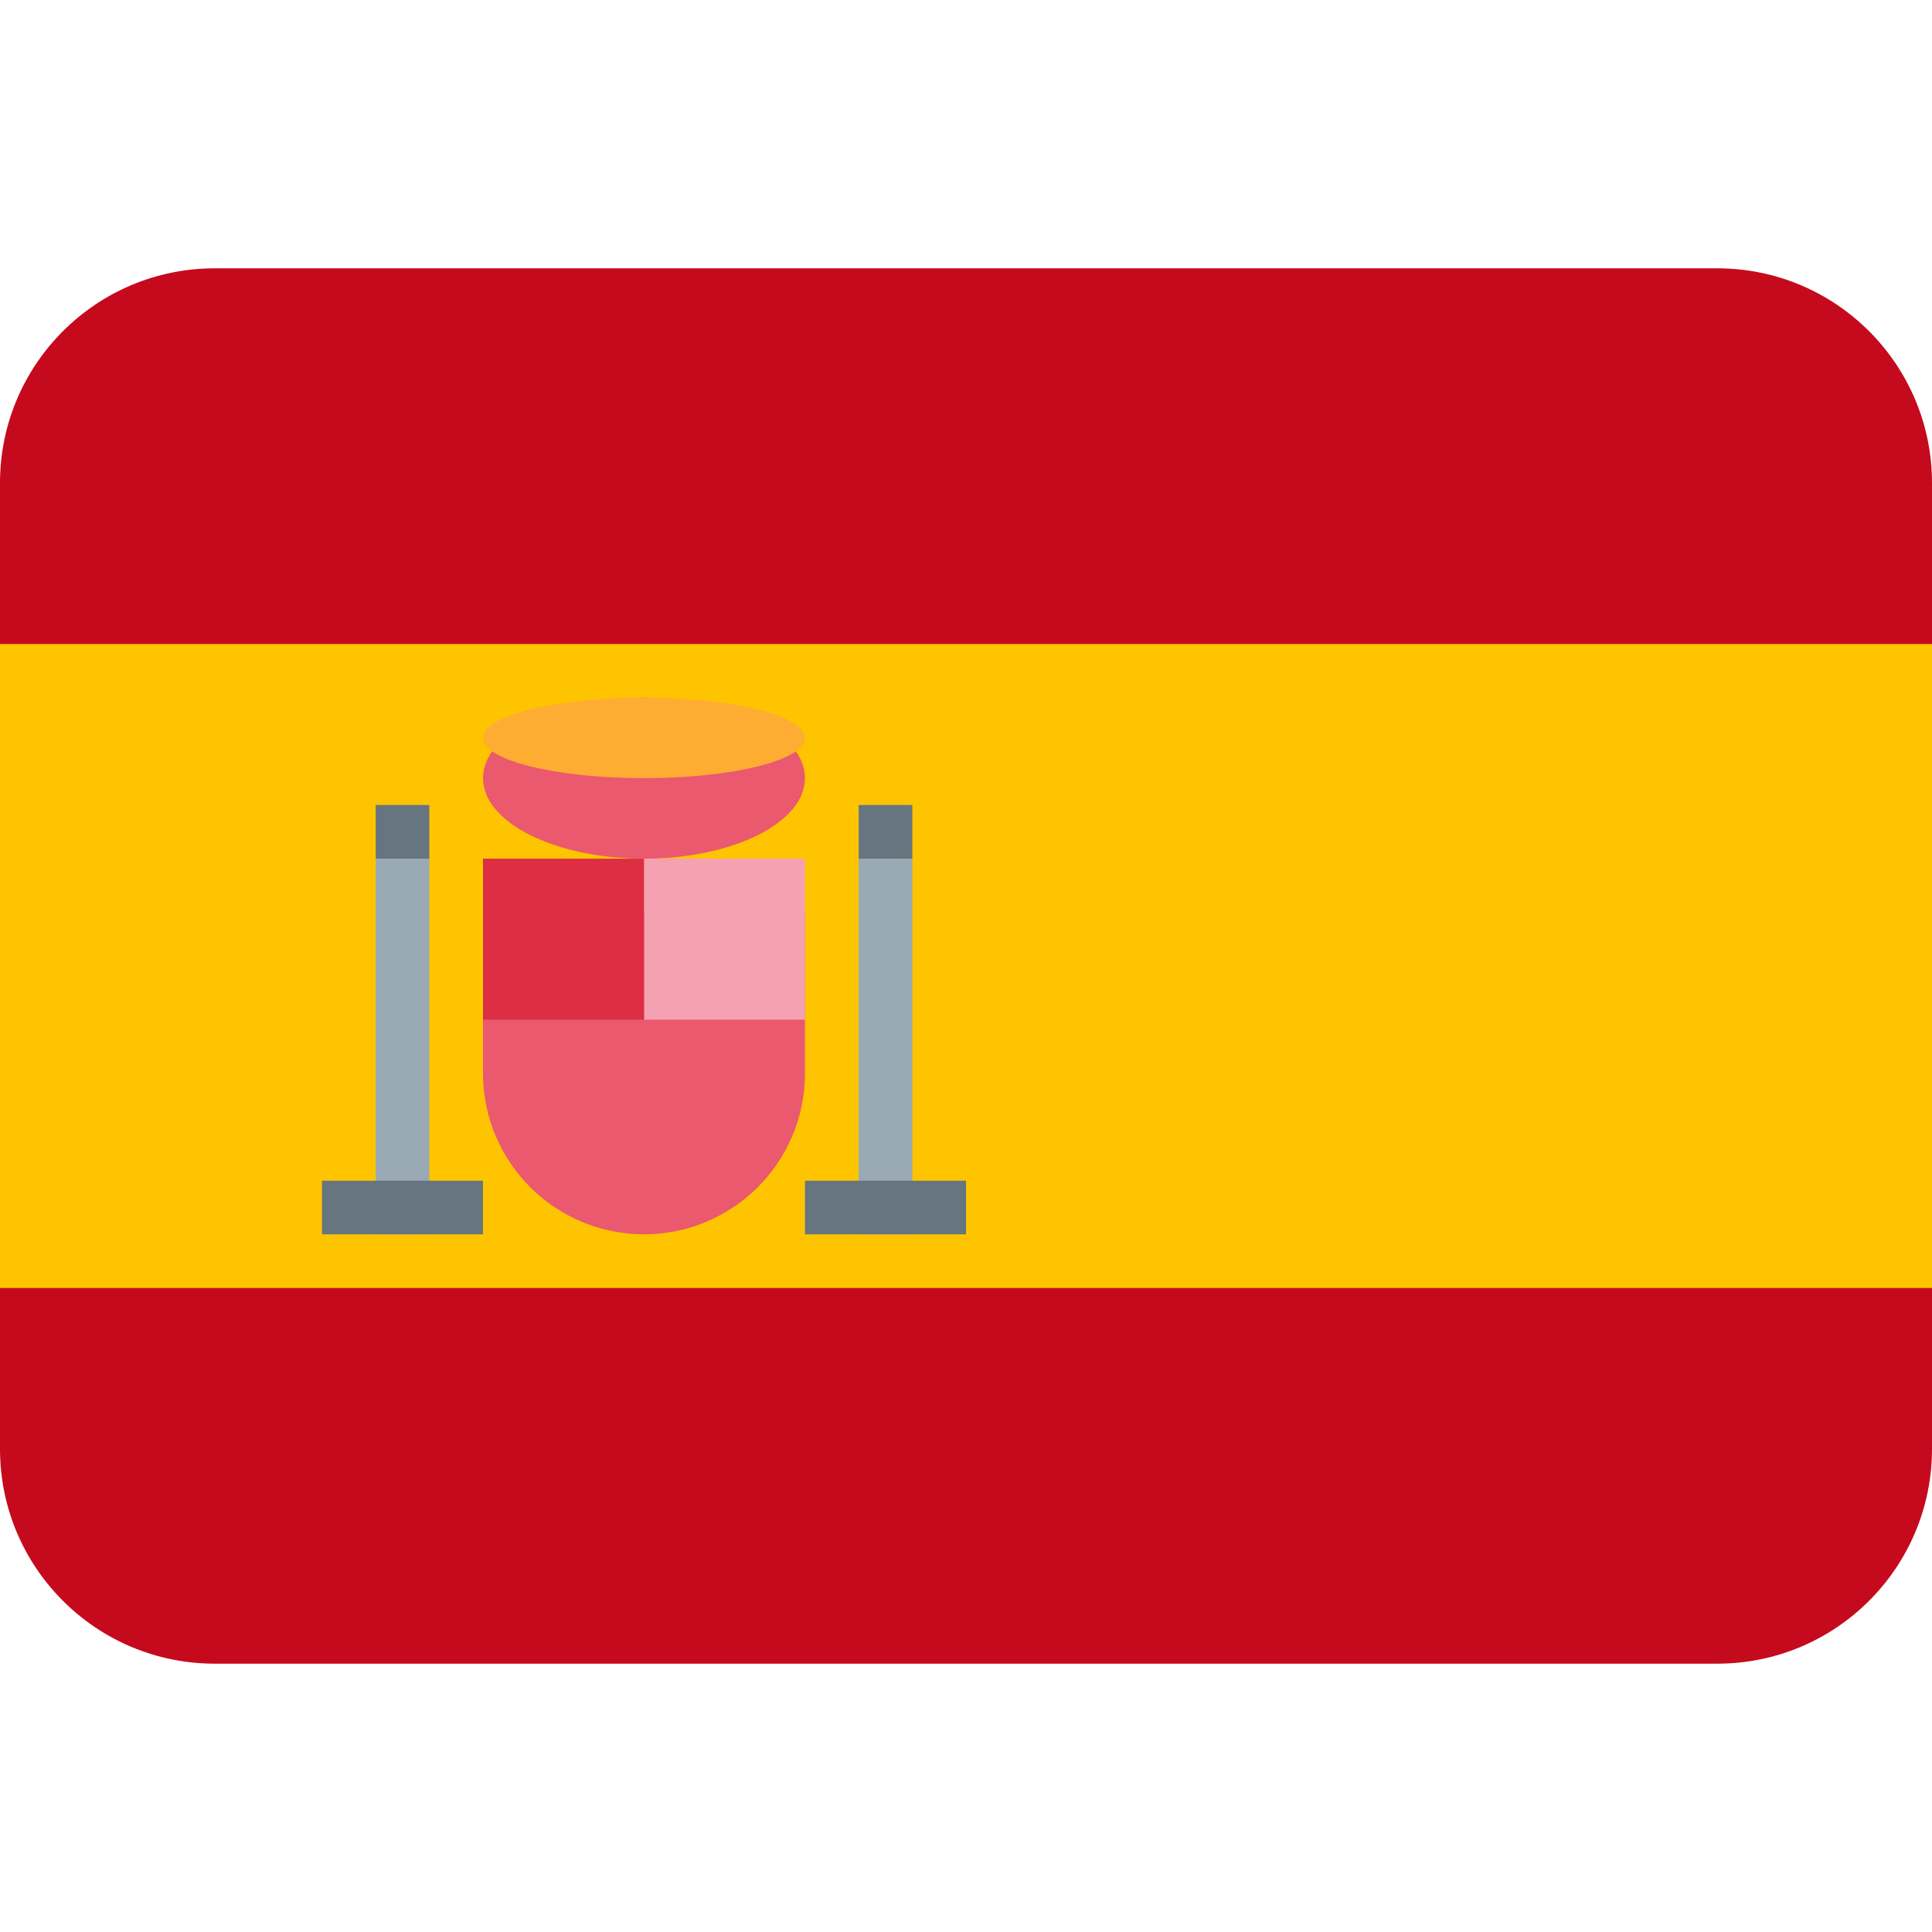
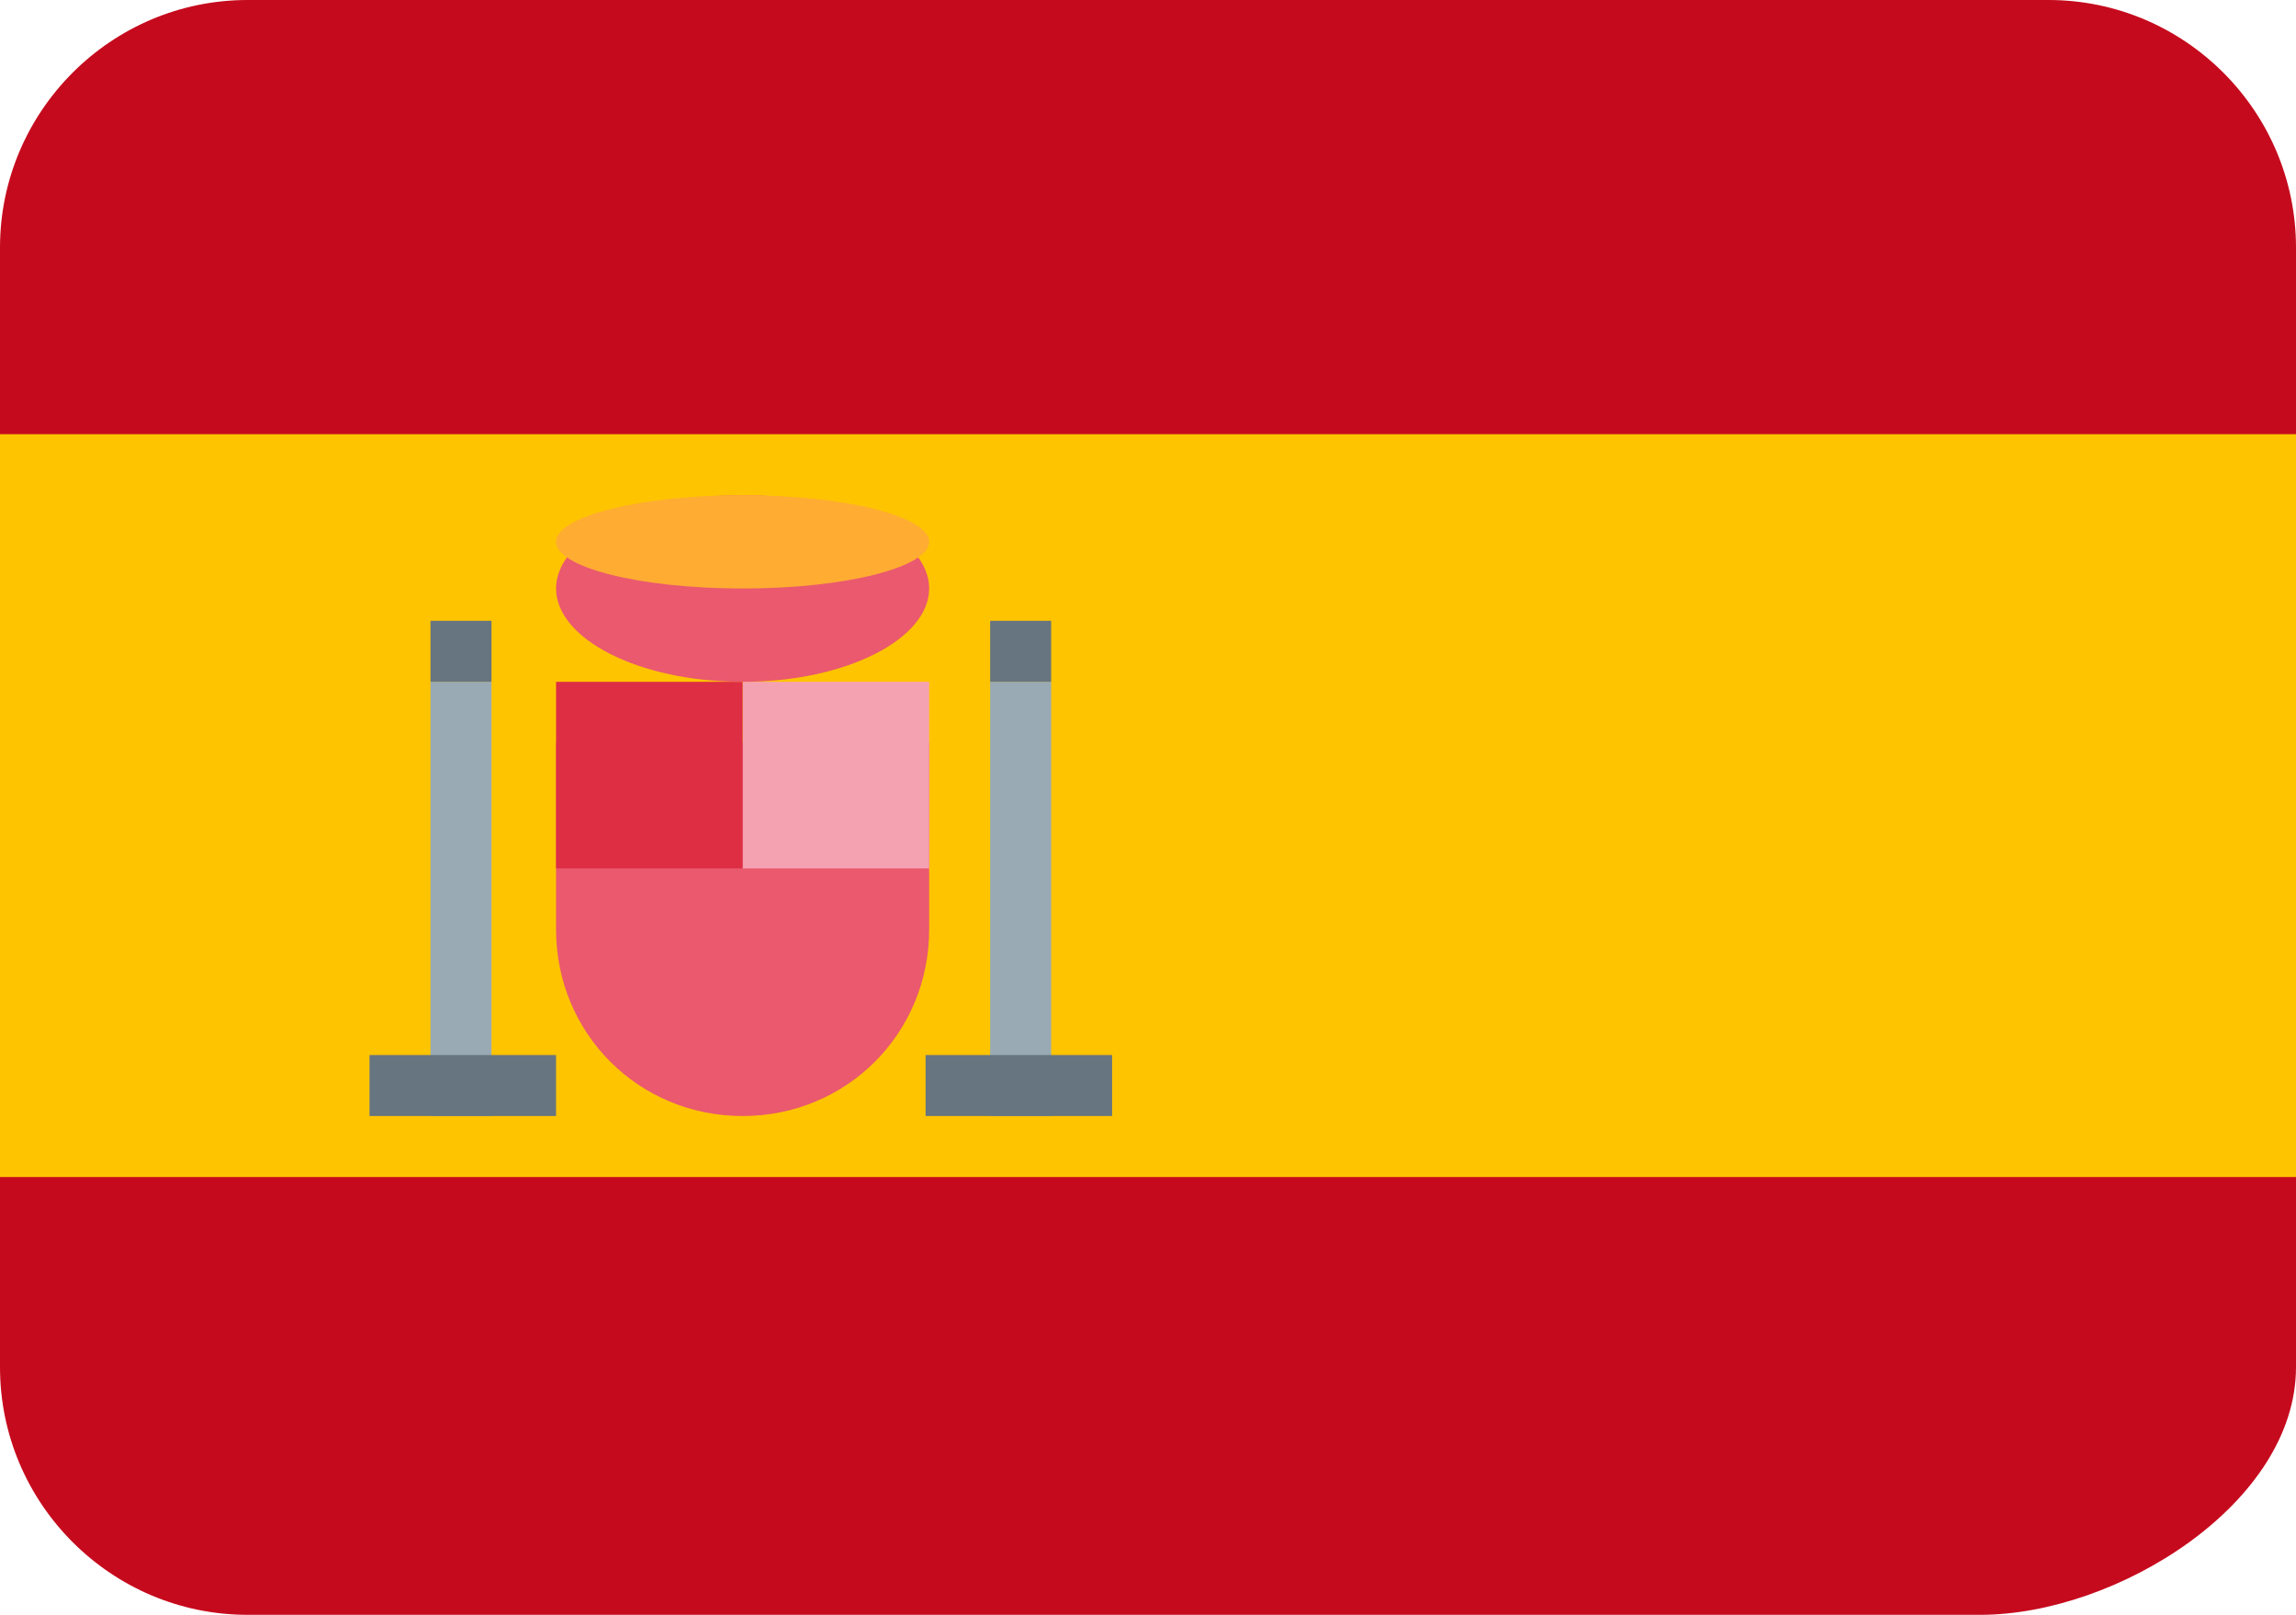
- <svg xmlns="http://www.w3.org/2000/svg" viewBox="0 0 512 512">
-   <path d="M512 384a56.9 56.9 0 0 1-56.89 56.89H56.9A56.9 56.9 0 0 1 0 384V128a56.9 56.9 0 0 1 56.89-56.89H455.1A56.9 56.9 0 0 1 512 128v256z" fill="#c60a1d" />
-   <path d="M512 341.33H0V170.67h512v170.66z" fill="#ffc400" />
-   <path d="M128 241.78v42.66a42.66 42.66 0 1 0 85.33 0v-42.66H128z" fill="#ea596e" />
-   <path d="M170.67 270.22h42.66v-42.66h-42.66v42.66z" fill="#f4a2b2" />
-   <path d="M170.67 270.22H128v-42.66h42.67v42.66z" fill="#dd2e44" />
-   <path d="M213.33 206.22c0 11.8-19.1 21.34-42.66 21.34S128 218 128 206.22s19.1-21.33 42.67-21.33 42.66 9.54 42.66 21.33" fill="#ea596e" />
-   <path d="M213.33 195.56c0-5.9-19.1-10.67-42.66-10.67S128 189.67 128 195.56c0 5.88 19.1 10.66 42.67 10.66s42.66-4.78 42.66-10.66" fill="#ffac33" />
-   <path d="M99.56 327.11h14.22v-99.55H99.56v99.55zm142.22 0h-14.23v-99.55h14.23v99.55z" fill="#99aab5" />
-   <path d="M128 327.11H85.33V312.9H128v14.22zm128 0h-42.67V312.9H256v14.22zm-142.22-99.56H99.56v-14.22h14.22v14.22zm128 0h-14.23v-14.22h14.23v14.22z" fill="#66757f" />
+ <svg xmlns="http://www.w3.org/2000/svg" viewBox="0 0 64 45">
+   <path d="M64 38.1c0 3.8-5 6.9-8.8 6.9H6.9C3.1 45 0 41.9 0 38.1V6.9C0 3.1 3.1 0 6.9 0h50.2C60.9 0 64 3.1 64 6.9v31.2z" fill="#c60a1d" />
+   <path d="M64 32.8H0V12.1h64v20.7z" fill="#ffc400" />
+   <path d="M15.5 20.7v5.2c0 2.9 2.3 5.2 5.2 5.2s5.2-2.3 5.2-5.2v-5.2H15.5z" fill="#ea596e" />
+   <path d="M20.7 24.2h5.2V19h-5.2v5.2z" fill="#f4a2b2" />
+   <path d="M20.7 24.2h-5.2V19h5.2v5.2z" fill="#dd2e44" />
+   <path d="M25.9 16.4c0 1.4-2.3 2.6-5.2 2.6s-5.2-1.2-5.2-2.6c0-1.4 2.3-2.6 5.2-2.6s5.2 1.2 5.2 2.6" fill="#ea596e" />
+   <path d="M25.9 15.1c0-.7-2.3-1.3-5.2-1.3s-5.2.6-5.2 1.3c0 .7 2.3 1.3 5.2 1.3s5.2-.6 5.2-1.3" fill="#ffac33" />
+   <path d="M12 31.1h1.7V19H12v12.1zm17.3 0h-1.7V19h1.7v12.1z" fill="#99aab5" />
+   <path d="M15.5 31.1h-5.2v-1.7h5.2v1.7zm15.5 0h-5.2v-1.7H31v1.7zM13.8 19H12v-1.7h1.7V19zm15.5 0h-1.7v-1.7h1.7V19z" fill="#66757f" />
</svg>
